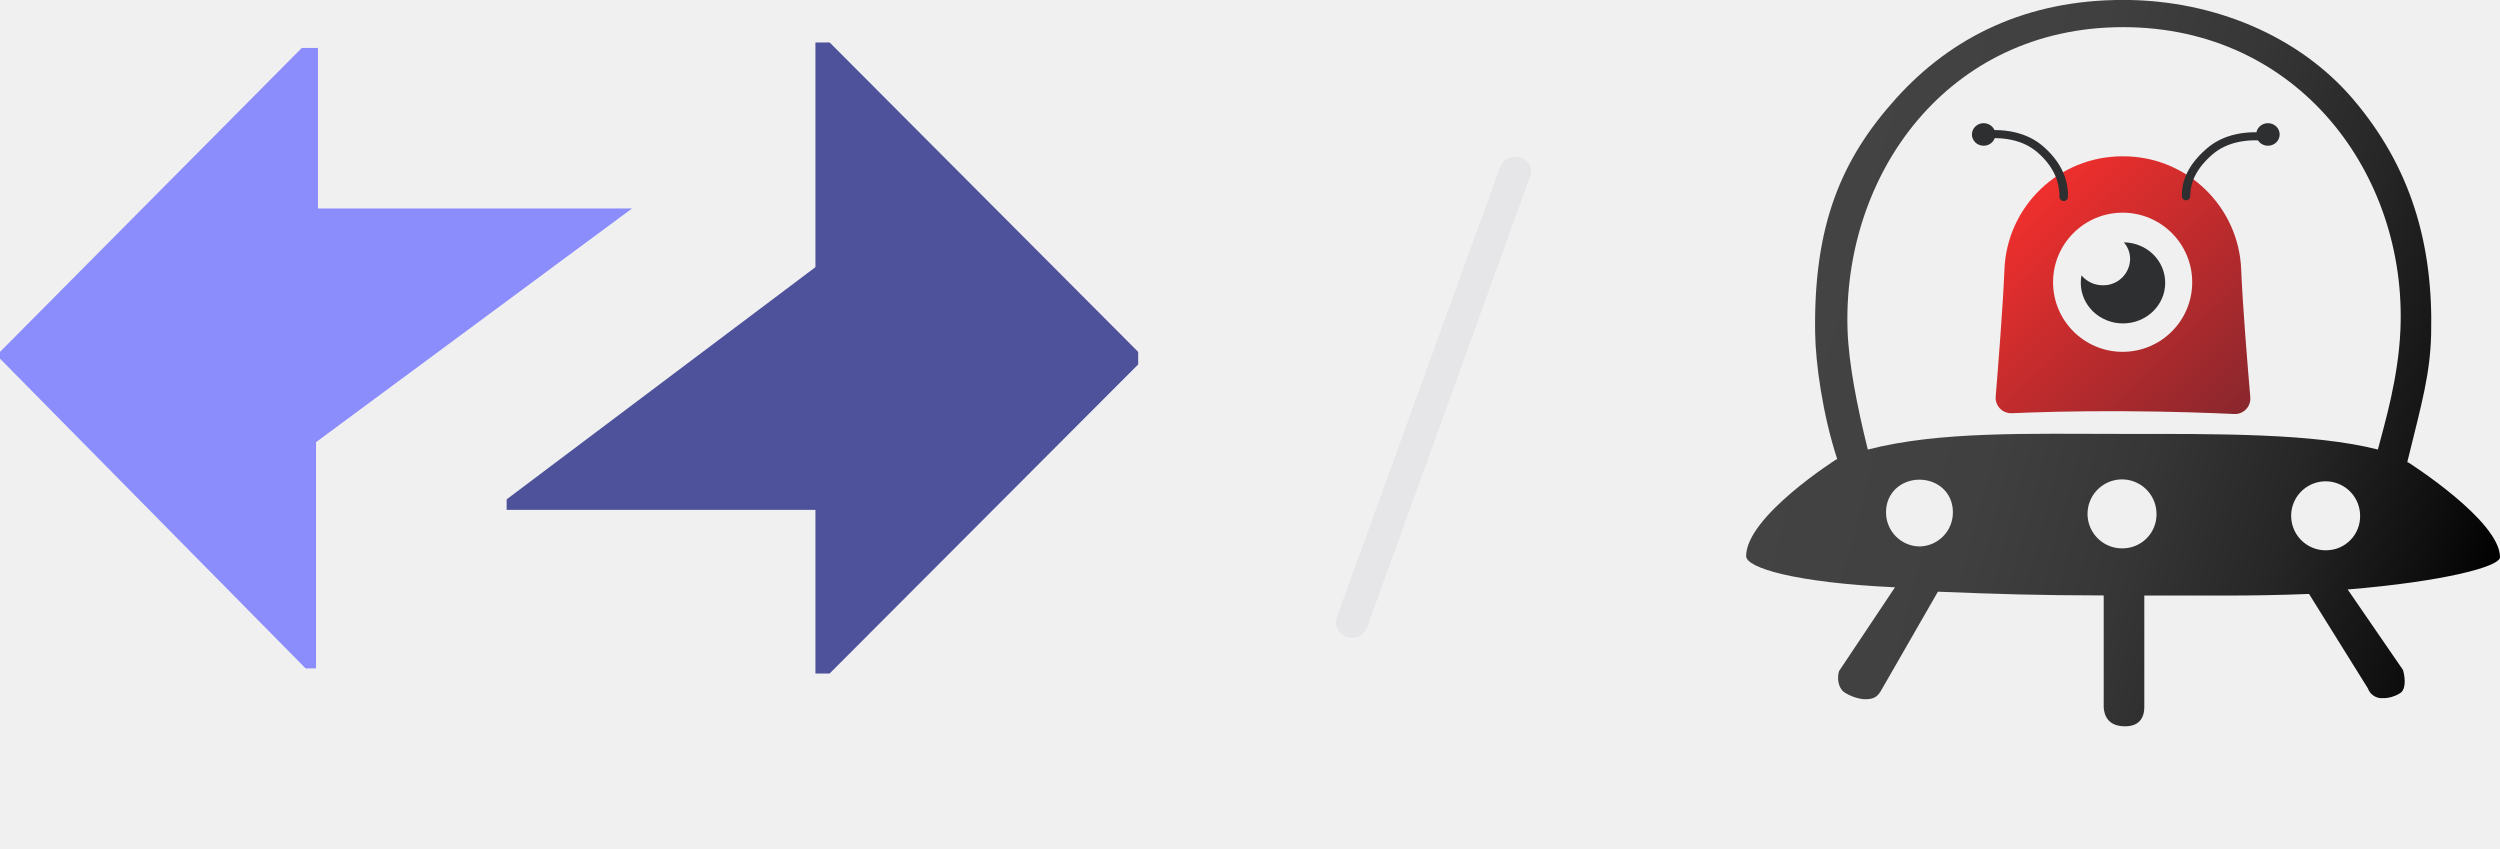
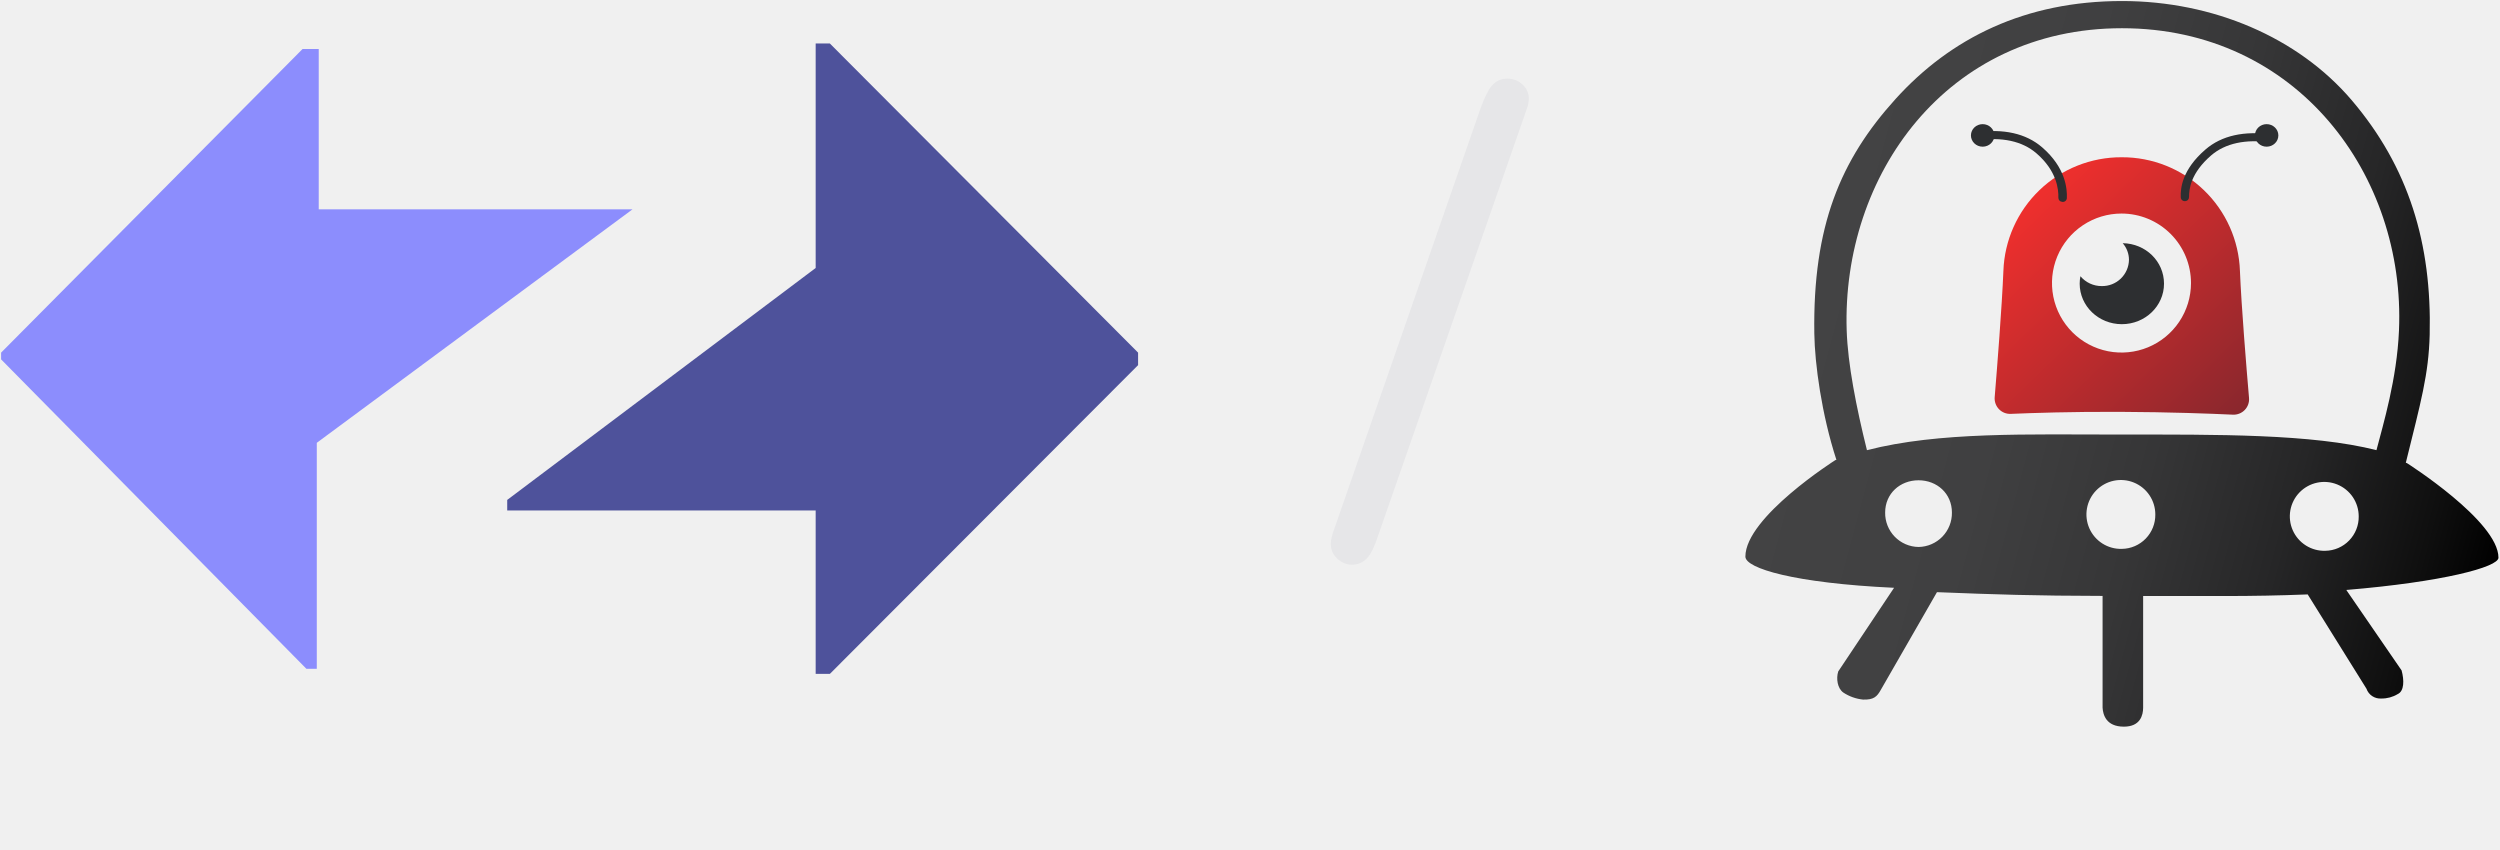
- <svg xmlns="http://www.w3.org/2000/svg" viewBox="0 0 1131.8 384.32">
+ <svg xmlns="http://www.w3.org/2000/svg" width="1133" height="385" viewBox="0 0 1133 385" fill="none">
+   <g clip-path="url(#clip0_41757_5095)">
+     <path d="M1015.14 122.78C1015.81 139.12 1018.09 166.78 1019.26 180.36C1019.34 181.35 1019.21 182.346 1018.88 183.282C1018.55 184.218 1018.02 185.072 1017.33 185.788C1016.64 186.505 1015.81 187.066 1014.88 187.435C1013.96 187.804 1012.97 187.973 1011.98 187.93C1001.98 187.46 983.23 186.75 960.87 186.65C939.06 186.55 921.01 187.15 911.24 187.57C910.252 187.608 909.266 187.437 908.349 187.067C907.432 186.697 906.604 186.137 905.919 185.423C905.234 184.71 904.708 183.86 904.375 182.928C904.043 181.997 903.911 181.006 903.99 180.02C905.1 166.56 907.27 139.11 907.94 122.78C908.423 108.91 914.29 95.774 924.297 86.158C934.303 76.542 947.662 71.201 961.54 71.27C975.418 71.201 988.776 76.542 998.783 86.158C1008.79 95.774 1014.66 108.91 1015.14 122.78ZM961.46 96.78C955.23 96.78 949.14 98.627 943.959 102.088C938.779 105.55 934.742 110.469 932.358 116.225C929.973 121.981 929.35 128.315 930.565 134.425C931.781 140.535 934.781 146.148 939.186 150.554C943.591 154.959 949.204 157.959 955.314 159.174C961.425 160.39 967.758 159.766 973.514 157.382C979.27 154.998 984.19 150.96 987.651 145.78C991.112 140.6 992.96 134.51 992.96 128.28C992.96 124.143 992.145 120.047 990.562 116.225C988.979 112.403 986.659 108.931 983.734 106.006C980.809 103.081 977.336 100.761 973.514 99.177C969.693 97.594 965.597 96.78 961.46 96.78Z" fill="url(#paint0_linear_41757_5095)" />
+     <path d="M962.01 110.21C963.842 112.306 964.852 114.996 964.85 117.78C964.819 119.37 964.474 120.939 963.837 122.396C963.199 123.854 962.281 125.171 961.134 126.273C959.987 127.376 958.634 128.241 957.153 128.821C955.671 129.4 954.09 129.682 952.5 129.65C950.66 129.661 948.84 129.266 947.171 128.494C945.501 127.721 944.022 126.59 942.84 125.18C942.623 126.294 942.513 127.425 942.51 128.56C942.51 138.7 951.06 146.92 961.62 146.92C972.18 146.92 980.73 138.7 980.73 128.56C980.73 118.42 972.4 110.37 962.01 110.21Z" fill="#2D2F31" />
+     <path d="M990.26 91.17C990.017 91.185 989.774 91.151 989.544 91.071C989.315 90.99 989.103 90.865 988.923 90.702C988.742 90.539 988.596 90.342 988.492 90.122C988.389 89.901 988.33 89.663 988.32 89.42C988.16 85.32 988.89 76.92 999.52 67.75C1006.83 61.44 1017.03 59.16 1029.85 60.96C1030.09 60.995 1030.33 61.079 1030.54 61.206C1030.75 61.334 1030.93 61.503 1031.08 61.702C1031.22 61.902 1031.32 62.129 1031.38 62.369C1031.43 62.609 1031.43 62.858 1031.39 63.1C1031.31 63.564 1031.05 63.978 1030.66 64.254C1030.28 64.53 1029.81 64.647 1029.34 64.58C1017.68 62.93 1008.51 64.91 1002.07 70.45C992.84 78.45 992.07 85.62 992.07 89.3C992.084 89.772 991.913 90.23 991.593 90.578C991.274 90.925 990.831 91.134 990.36 91.16L990.26 91.17Z" fill="#2D2F31" />
+     <path d="M1027.24 66.48C1030.17 66.48 1032.55 64.192 1032.55 61.37C1032.55 58.548 1030.17 56.26 1027.24 56.26C1024.31 56.26 1021.93 58.548 1021.93 61.37C1021.93 64.192 1024.31 66.48 1027.24 66.48Z" fill="#2D2F31" />
+     <path d="M934.76 91.51C935.002 91.526 935.246 91.494 935.475 91.415C935.705 91.335 935.916 91.211 936.097 91.049C936.278 90.887 936.424 90.69 936.528 90.47C936.631 90.251 936.69 90.013 936.7 89.77C936.87 85.57 936.17 76 925.5 66.77C918.19 60.46 908 58.18 895.18 59.98C894.936 60.014 894.7 60.097 894.489 60.224C894.277 60.351 894.093 60.519 893.948 60.719C893.804 60.919 893.701 61.146 893.646 61.387C893.591 61.628 893.586 61.877 893.63 62.12C893.713 62.574 893.966 62.98 894.338 63.255C894.709 63.53 895.171 63.653 895.63 63.6C907.29 61.95 916.46 63.93 922.9 69.47C932.17 77.47 932.96 85.81 932.85 89.59C932.836 90.064 933.007 90.525 933.326 90.875C933.644 91.226 934.087 91.439 934.56 91.47L934.76 91.51Z" fill="#2D2F31" />
+     <path d="M898.54 66.48C901.473 66.48 903.85 64.192 903.85 61.37C903.85 58.548 901.473 56.26 898.54 56.26C895.607 56.26 893.23 58.548 893.23 61.37C893.23 64.192 895.607 66.48 898.54 66.48Z" fill="#2D2F31" />
+     <path d="M1132.3 252.75C1132.3 236.18 1090.79 209.86 1090.79 209.86L1090.32 209.72C1097.15 182.04 1100.67 169.72 1101.13 151.72C1102.13 110.61 1091.75 75.81 1065.7 45.3C1041.47 16.93 1002.9 0.47 961.7 0.47C917.91 0.47 884.15 17.16 859.11 44.81C834.07 72.46 821.5 102.42 822.25 151.23C822.45 164.89 825.56 187.82 832.25 208.38L831.78 208.52C831.78 208.52 791.01 234.37 791.01 252.26C791.01 257.55 813.01 264.26 858.39 266.39L833.08 304.31C832.08 307.54 832.71 311.98 835.42 313.88C838.088 315.639 841.141 316.726 844.32 317.05C849.14 317.19 850.63 315.8 852.4 312.61L877.83 268.37C904.83 269.44 922 270.01 952.89 270.07V320.7C953.07 323.75 954.36 329.32 962.55 329.32C970 329.32 971.27 324.1 971.27 320.7V270.1C1002.13 270.04 1018.9 270.45 1045.85 269.39L1072.48 312.12C1072.96 313.5 1073.88 314.683 1075.1 315.487C1076.32 316.291 1077.77 316.672 1079.23 316.57C1081.83 316.607 1084.39 315.915 1086.62 314.57C1089.62 313.23 1089.62 308.3 1088.4 303.83L1063.34 267.37C1107.13 263.73 1132.3 257 1132.3 252.75ZM869.48 247.89C865.405 247.827 861.522 246.148 858.685 243.223C855.848 240.297 854.288 236.365 854.35 232.29C854.35 223.67 861.12 217.66 869.48 217.66C877.84 217.66 884.61 223.66 884.61 232.29C884.671 236.365 883.112 240.297 880.275 243.223C877.437 246.148 873.555 247.827 869.48 247.89ZM961.66 248.75C958.553 248.846 955.489 248.012 952.859 246.355C950.23 244.699 948.154 242.295 946.899 239.452C945.644 236.609 945.266 233.455 945.814 230.396C946.362 227.337 947.811 224.511 949.974 222.28C952.138 220.049 954.919 218.514 957.96 217.873C961.001 217.232 964.164 217.513 967.044 218.681C969.924 219.849 972.391 221.849 974.127 224.427C975.863 227.005 976.79 230.042 976.79 233.15C976.851 237.225 975.292 241.157 972.455 244.083C969.617 247.008 965.735 248.687 961.66 248.75ZM1053.84 249.62C1050.73 249.716 1047.67 248.882 1045.04 247.225C1042.41 245.569 1040.33 243.165 1039.08 240.322C1037.82 237.479 1037.45 234.325 1037.99 231.266C1038.54 228.207 1039.99 225.381 1042.15 223.15C1044.32 220.919 1047.1 219.384 1050.14 218.743C1053.18 218.102 1056.34 218.383 1059.22 219.551C1062.1 220.719 1064.57 222.719 1066.31 225.297C1068.04 227.875 1068.97 230.912 1068.97 234.02C1069.03 238.095 1067.47 242.027 1064.63 244.953C1061.8 247.878 1057.91 249.557 1053.84 249.62ZM1077.05 204.02C1047.79 196.57 1004.49 196.94 961.66 196.94C918.83 196.94 878.66 195.63 846.1 204.02C841.23 184.45 837.41 164.92 836.92 149.79C834.65 79.47 882.15 12.79 961.66 12.79C1041.17 12.79 1090.25 79.52 1087.22 149.79C1086.26 171.91 1080.09 192.16 1077.01 204.02H1077.05Z" fill="url(#paint1_linear_41757_5095)" />
+     <path d="M0.5 162.87V159.81L137.12 22.21H144.45V94.88H286.64L143.57 200.68V303.1H138.86L0.5 162.87Z" fill="#8C8DFD" />
+     <path d="M369.66 121.45V19.71H376.09L515.78 159.81V165.48L376.09 305.41H369.66V231.34H229.87V226.56L369.66 121.45Z" fill="#4E529B" />
+     <path d="M624.506 242.917C622.957 247.675 621.353 250.966 619.694 252.789C618.126 254.602 616.112 255.632 613.651 255.878C611.099 256.134 608.77 255.4 606.665 253.677C604.568 252.046 603.388 249.908 603.124 247.265C603.051 246.536 603.101 245.656 603.274 244.626C603.456 243.688 603.721 242.649 604.067 241.509L670.991 49.091C672.795 44.124 674.482 40.733 676.049 38.919C677.608 37.014 679.618 35.939 682.079 35.693C684.813 35.419 687.228 36.099 689.325 37.73C691.421 39.361 692.597 41.453 692.852 44.005C692.925 44.734 692.87 45.569 692.688 46.507C692.597 47.437 692.364 48.335 691.991 49.201L624.506 242.917Z" fill="#E6E6E8" />
+   </g>
  <defs>
-     <style>.cls-1{fill:url(#未命名的渐变_48);}.cls-2{fill:#2d2f31;}.cls-3{fill:url(#未命名的渐变_57);}.cls-4{fill:#8c8dfd;}.cls-5{fill:#4e529b;}.cls-6{font-size:280px;fill:#e6e6e8;font-family:Courier;}</style>
-     <linearGradient id="未命名的渐变_48" x1="946.99" y1="106.75" x2="1041.75" y2="204.73" gradientUnits="userSpaceOnUse">
-       <stop offset="0" stop-color="#ef2f2d" />
-       <stop offset="1" stop-color="#89272d" />
+     <linearGradient id="paint0_linear_41757_5095" x1="914" y1="96.12" x2="1008.76" y2="194.1" gradientUnits="userSpaceOnUse">
+       <stop stop-color="#EF2F2D" />
+       <stop offset="1" stop-color="#89272D" />
    </linearGradient>
-     <linearGradient id="未命名的渐变_57" x1="851.81" y1="144.3" x2="1174.09" y2="230.69" gradientUnits="userSpaceOnUse">
-       <stop offset="0" stop-color="#434344" />
+     <linearGradient id="paint1_linear_41757_5095" x1="818.82" y1="133.67" x2="1141.1" y2="220.06" gradientUnits="userSpaceOnUse">
+       <stop stop-color="#434344" />
      <stop offset="0.29" stop-color="#404041" />
      <stop offset="0.51" stop-color="#363637" />
      <stop offset="0.71" stop-color="#262627" />
-       <stop offset="0.9" stop-color="#0f0f0f" />
+       <stop offset="0.9" stop-color="#0F0F0F" />
      <stop offset="1" />
    </linearGradient>
+     <clipPath id="clip0_41757_5095">
+       <rect width="1131.8" height="384.32" fill="white" transform="translate(0.5 0.5)" />
+     </clipPath>
  </defs>
-   <g id="orbiter_logo" data-name="orbiter logo">
-     <g id="icon">
-       <path class="cls-1" d="M1048.13,133.41c.67,16.34,2.95,44,4.12,57.58a7,7,0,0,1-7.28,7.57c-10-.47-28.75-1.18-51.11-1.28-21.81-.1-39.86.5-49.63.92a7,7,0,0,1-7.25-7.55c1.11-13.46,3.28-40.91,3.95-57.24a53.37,53.37,0,0,1,53.6-51.51h0A53.37,53.37,0,0,1,1048.13,133.41Zm-53.68-26a31.5,31.5,0,1,0,31.5,31.5A31.5,31.5,0,0,0,994.45,107.41Z" transform="translate(-33.49 -11.13)" />
-       <path class="cls-2" d="M995,120.84a11.49,11.49,0,0,1,2.84,7.57,12.11,12.11,0,0,1-12.35,11.87,12.51,12.51,0,0,1-9.66-4.47,17.93,17.93,0,0,0-.33,3.38c0,10.14,8.55,18.36,19.11,18.36s19.11-8.22,19.11-18.36S1005.39,121,995,120.84Z" transform="translate(-33.49 -11.13)" />
-       <path class="cls-2" d="M1023.25,101.8a1.83,1.83,0,0,1-1.94-1.75c-.16-4.1.57-12.5,11.2-21.67,7.31-6.31,17.51-8.59,30.33-6.79a1.83,1.83,0,0,1,1.54,2.14h0a1.82,1.82,0,0,1-2.05,1.48c-11.66-1.65-20.83.33-27.27,5.87-9.23,8-10,15.17-10,18.85a1.81,1.81,0,0,1-1.71,1.86Z" transform="translate(-33.49 -11.13)" />
-       <ellipse class="cls-2" cx="1026.74" cy="60.87" rx="5.31" ry="5.11" />
-       <path class="cls-2" d="M967.75,102.14a1.82,1.82,0,0,0,1.94-1.74c.17-4.2-.53-13.77-11.2-23-7.31-6.31-17.5-8.59-30.32-6.79a1.83,1.83,0,0,0-1.55,2.14h0a1.82,1.82,0,0,0,2,1.48c11.66-1.65,20.83.33,27.27,5.87,9.27,8,10.06,16.34,9.95,20.12a1.83,1.83,0,0,0,1.71,1.88Z" transform="translate(-33.49 -11.13)" />
-       <ellipse class="cls-2" cx="898.04" cy="60.87" rx="5.31" ry="5.11" />
-     </g>
-     <g id="orbiter">
-       <g id="orbiter-2" data-name="orbiter">
-         <path id="Compound_Path" data-name="Compound Path" class="cls-3" d="M1165.29,263.38c0-16.57-41.51-42.89-41.51-42.89l-.47-.14c6.83-27.68,10.35-40,10.81-58,1-41.11-9.38-75.91-35.43-106.42-24.23-28.37-62.8-44.83-104-44.83-43.79,0-77.55,16.69-102.59,44.34s-37.61,57.61-36.86,106.42c.2,13.66,3.31,36.59,10,57.15l-.47.14S824,245,824,262.89c0,5.29,22,12,67.38,14.13l-25.31,37.92c-1,3.23-.37,7.67,2.34,9.57a19.82,19.82,0,0,0,8.9,3.17c4.82.14,6.31-1.25,8.08-4.44L910.82,279c27,1.07,44.17,1.64,75.06,1.7v50.63c.18,3.05,1.47,8.62,9.66,8.62,7.45,0,8.72-5.22,8.72-8.62V280.73c30.86-.06,47.63.35,74.58-.71l26.63,42.73a6.66,6.66,0,0,0,6.75,4.45,13.92,13.92,0,0,0,7.39-2c3-1.34,3-6.27,1.78-10.74L1096.33,278C1140.12,274.36,1165.29,267.63,1165.29,263.38Zm-262.82-4.86a15.37,15.37,0,0,1-15.13-15.6c0-8.62,6.77-14.63,15.13-14.63s15.13,6,15.13,14.63A15.37,15.37,0,0,1,902.47,258.52Zm92.18.86a15.61,15.61,0,1,1,15.13-15.6A15.37,15.37,0,0,1,994.65,259.38Zm92.18.87a15.61,15.61,0,1,1,15.13-15.6A15.37,15.37,0,0,1,1086.83,260.25Zm23.21-45.6c-29.26-7.45-72.56-7.08-115.39-7.08s-83-1.31-115.56,7.08c-4.87-19.57-8.69-39.1-9.18-54.23-2.27-70.32,45.23-137,124.74-137s128.59,66.73,125.56,137C1119.25,182.54,1113.08,202.79,1110,214.65Z" transform="translate(-33.49 -11.13)" />
-       </g>
-     </g>
-   </g>
-   <g id="图层_3" data-name="图层 3">
-     <polygon class="cls-4" points="0 162.37 0 159.31 136.62 21.71 143.95 21.71 143.95 94.38 286.14 94.38 143.07 200.18 143.07 302.6 138.36 302.6 0 162.37" />
-     <g id="图层_6" data-name="图层 6">
-       <polygon class="cls-5" points="369.16 120.95 369.16 19.21 375.59 19.21 515.28 159.31 515.28 164.98 375.59 304.91 369.16 304.91 369.16 230.84 229.37 230.84 229.37 226.06 369.16 120.95" />
-       <text class="cls-6" transform="matrix(1, -0.1, 0.1, 1, 573.08, 270.31)">/</text>
-     </g>
-   </g>
</svg>
